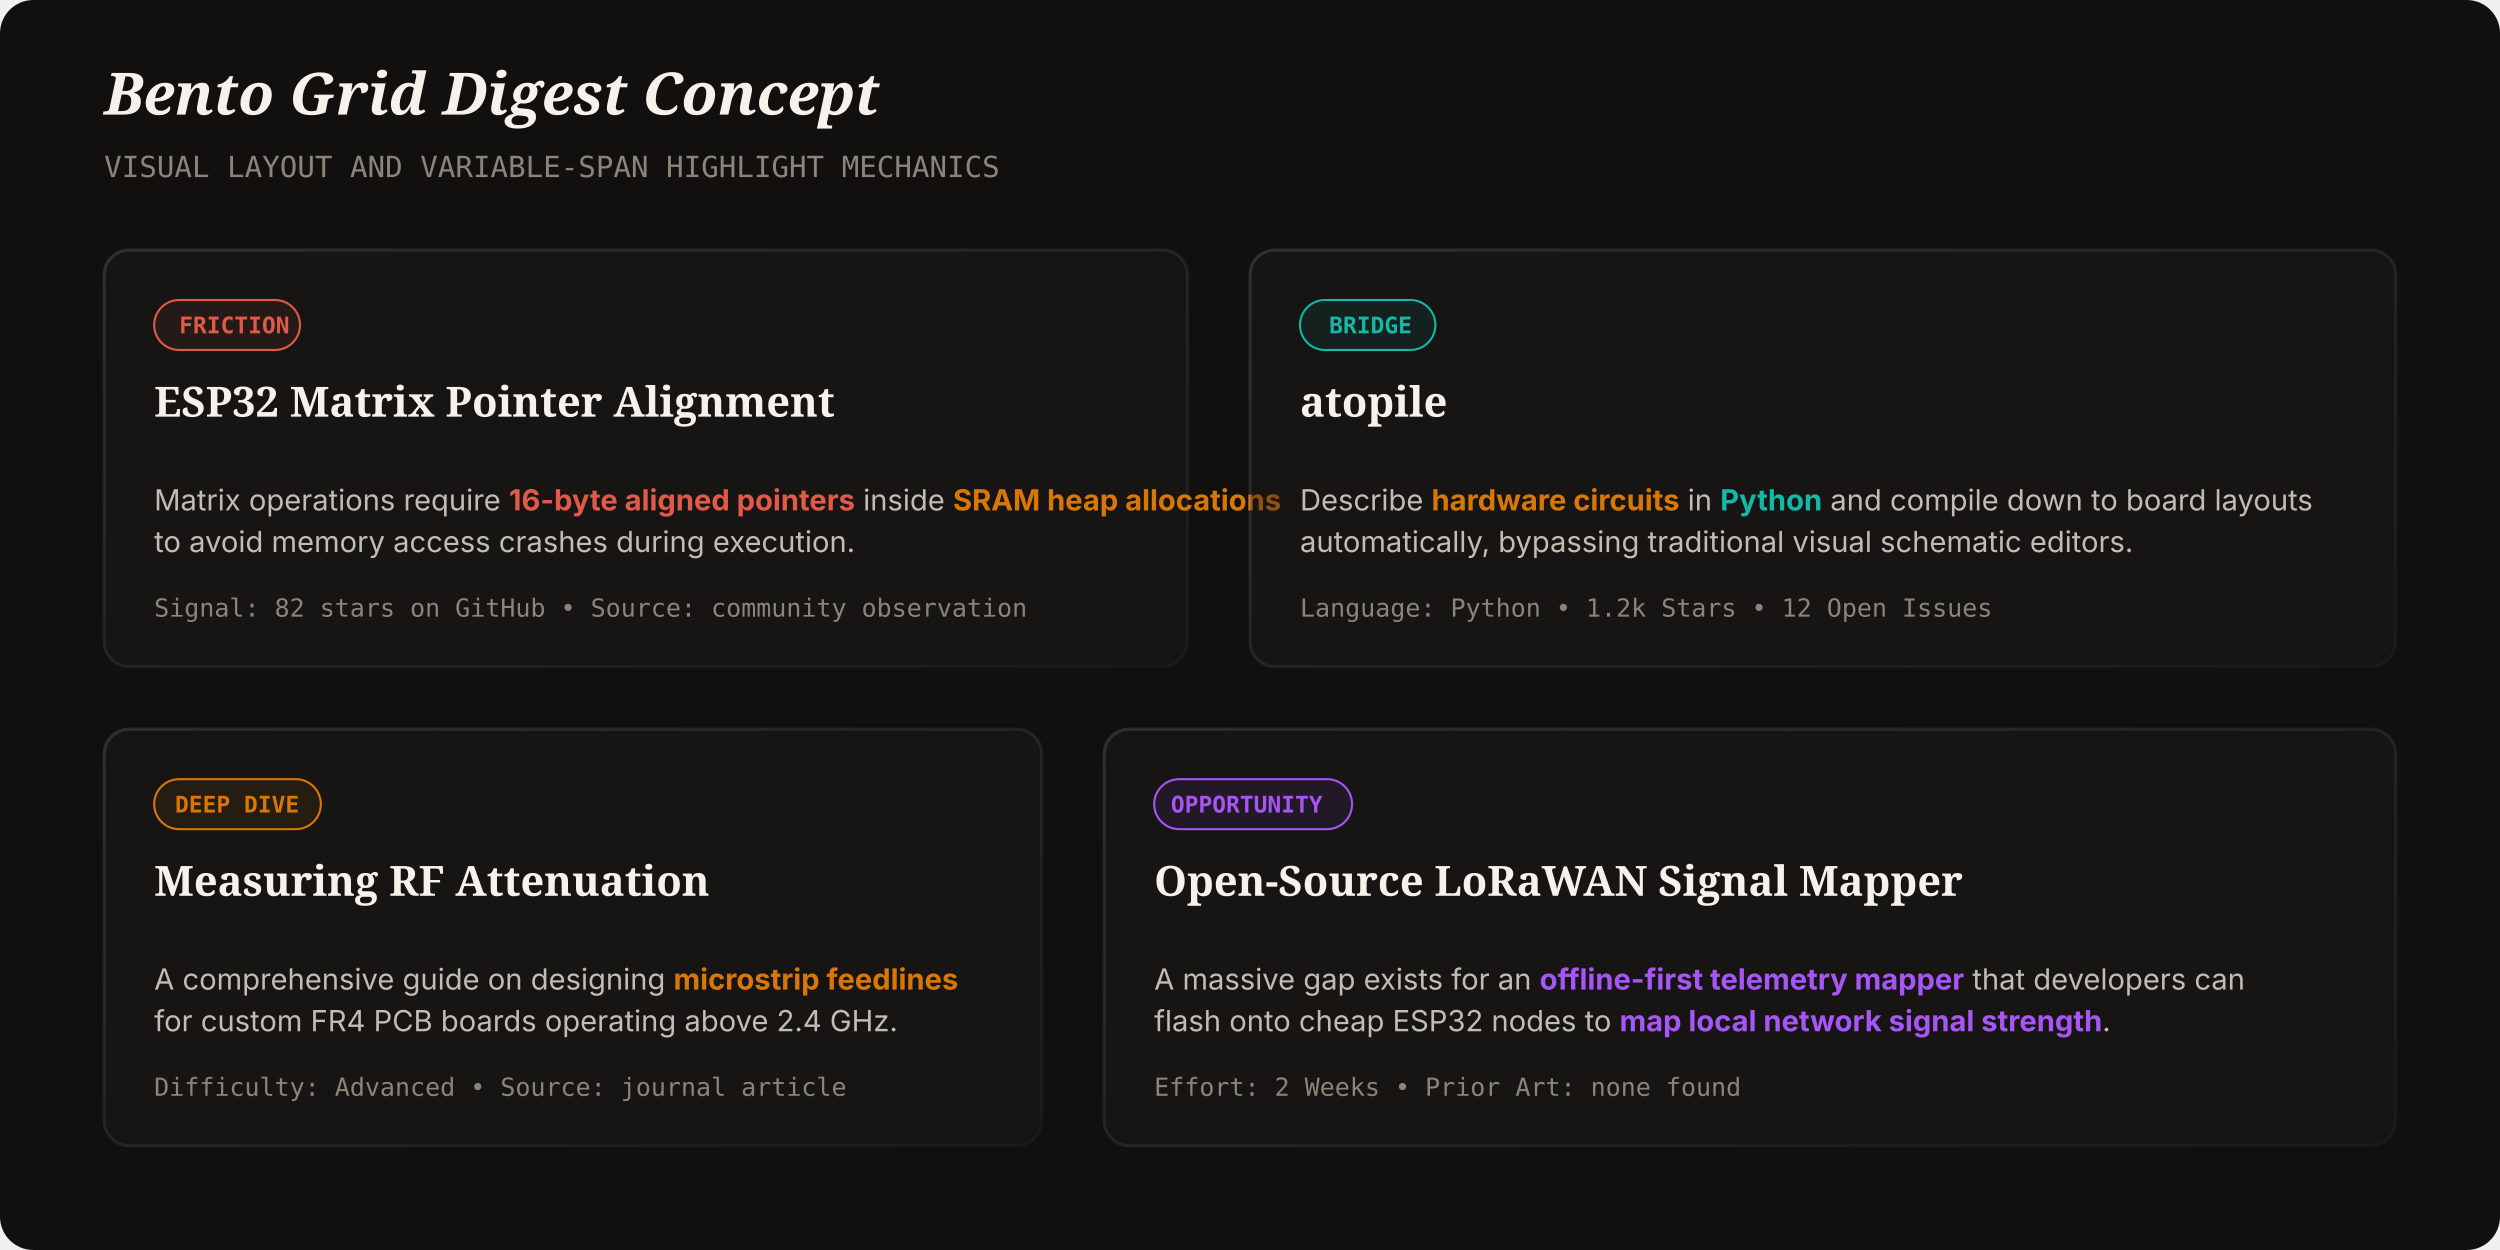
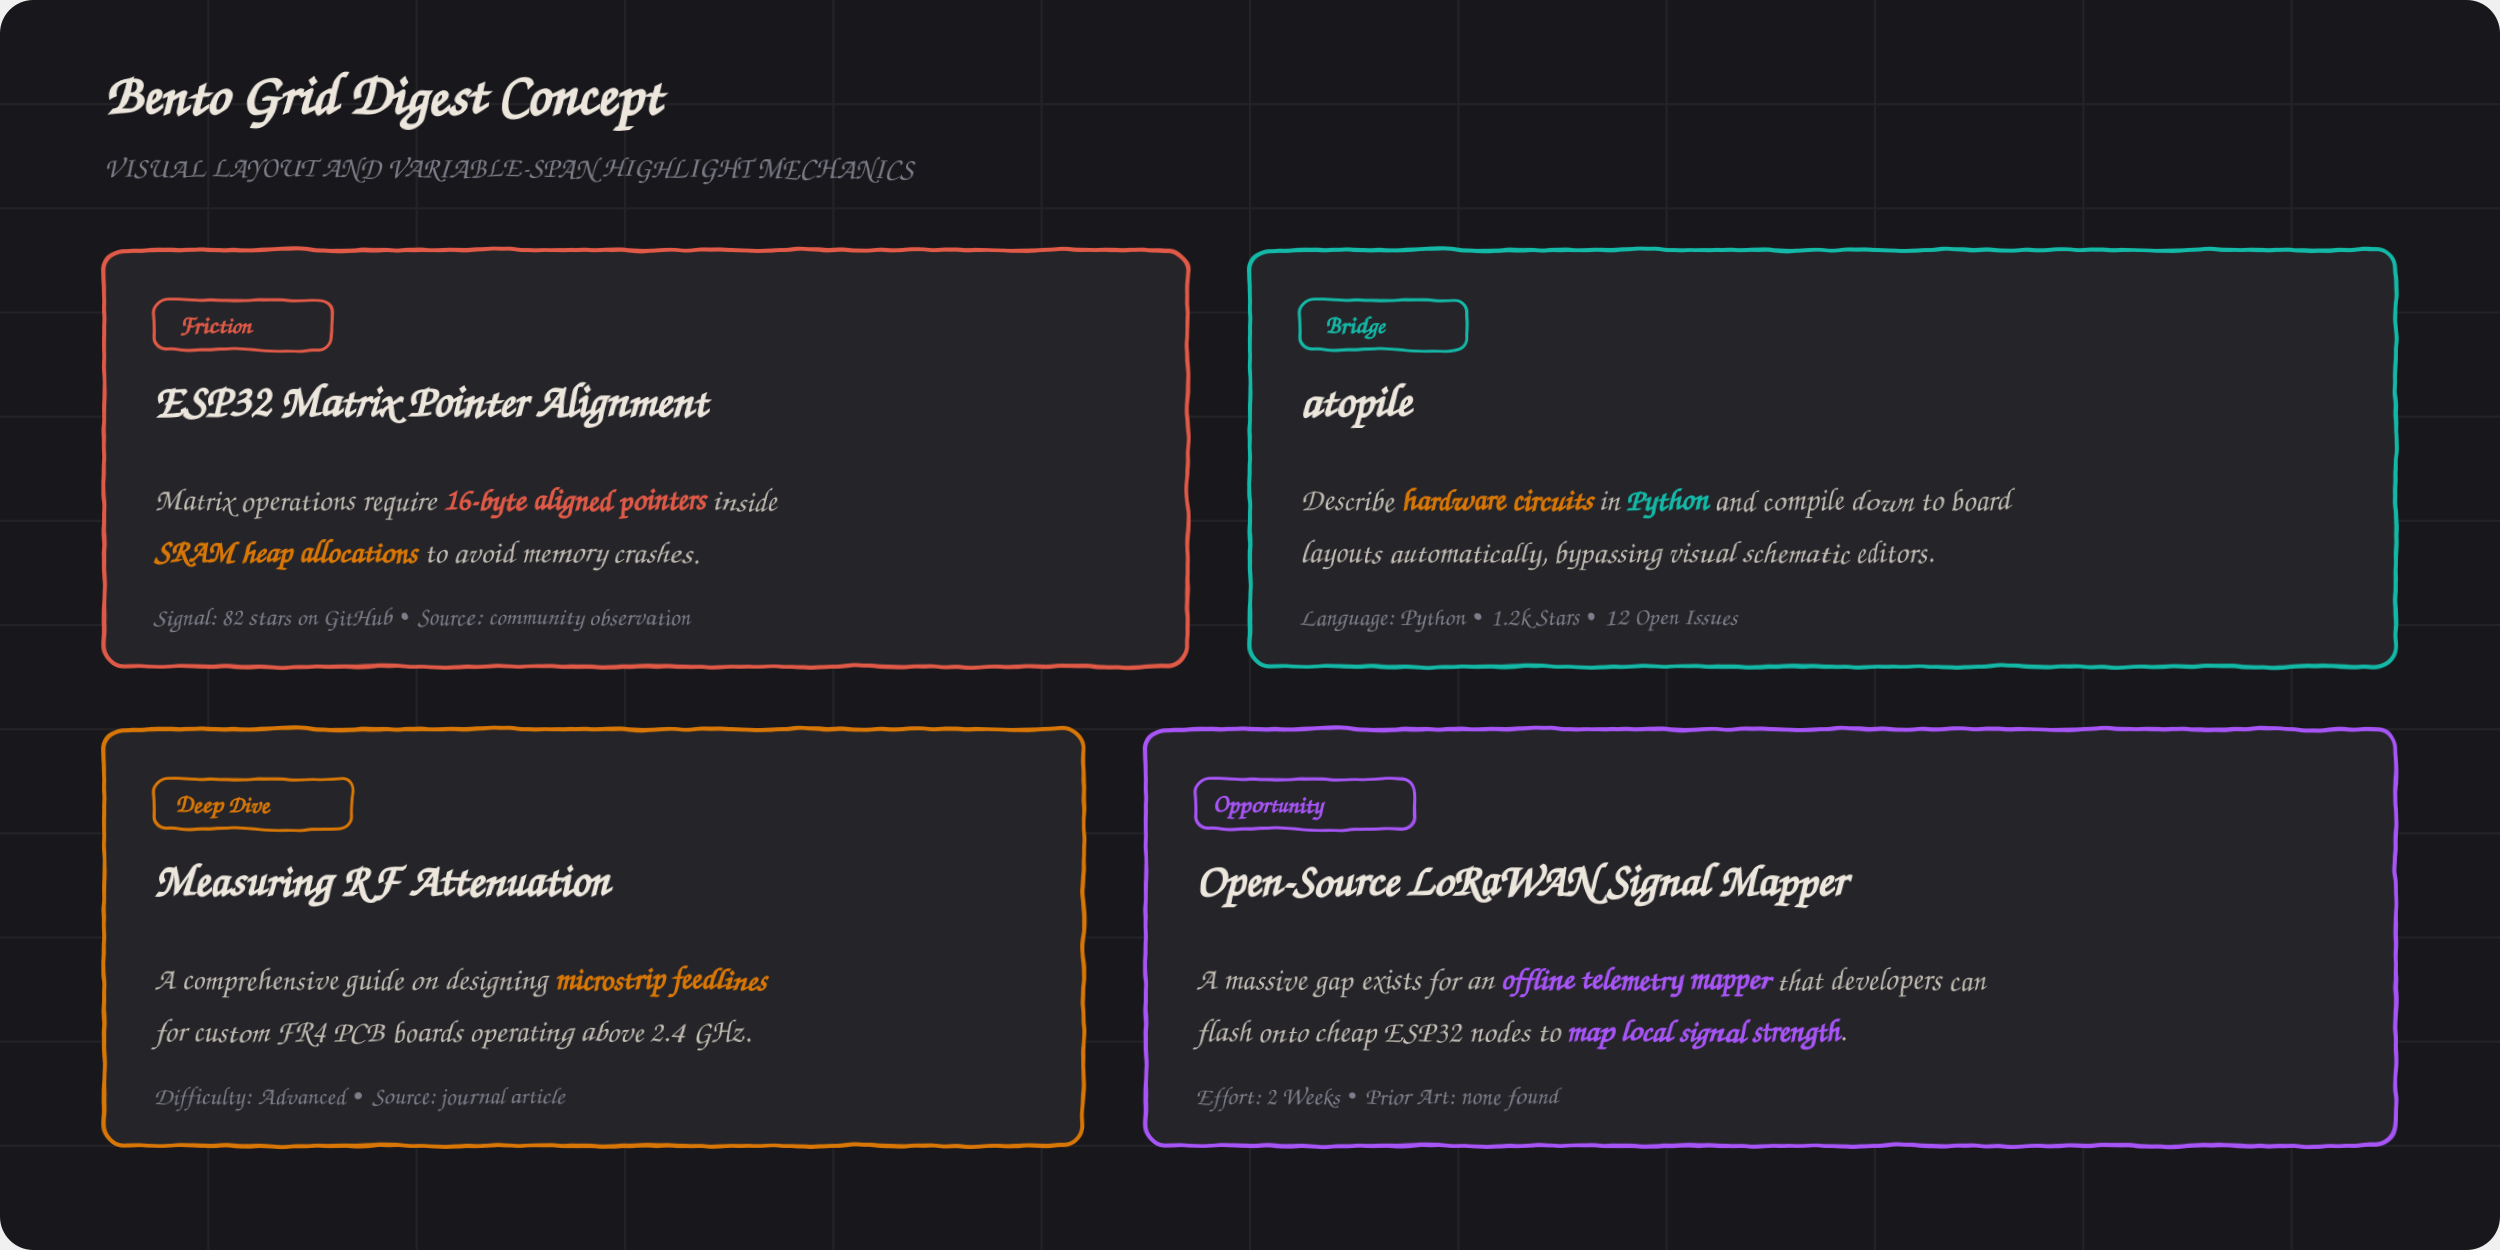
<svg xmlns="http://www.w3.org/2000/svg" width="1200" height="600" viewBox="0 0 1200 600" fill="none">
  <defs>
-     <linearGradient id="card-border-grad" x1="0%" y1="0%" x2="100%" y2="100%">
-       <stop offset="0%" stop-color="#ffffff" stop-opacity="0.12" />
-       <stop offset="100%" stop-color="#ffffff" stop-opacity="0.03" />
-     </linearGradient>
-     <filter id="glass-blur">
-       <feGaussianBlur stdDeviation="10" />
-       <feColorMatrix type="matrix" values="1 0 0 0 0  0 1 0 0 0  0 0 1 0 0  0 0 0 18 -7" />
+     <filter id="rough-edge" x="-10%" y="-10%" width="120%" height="120%">
+       <feTurbulence type="fractalNoise" baseFrequency="0.04" numOctaves="3" result="noise" />
+       <feDisplacementMap in="SourceGraphic" in2="noise" scale="3" xChannelSelector="R" yChannelSelector="G" />
    </filter>
  </defs>
-   <rect width="1200" height="600" rx="16" fill="#11100F" />
-   <text x="50" y="55" font-family="Georgia, serif" font-size="28" font-weight="bold" font-style="italic" fill="#F5F2EC">Bento Grid Digest Concept</text>
-   <text x="50" y="85" font-family="'JetBrains Mono', monospace" font-size="14" fill="#8C8478">VISUAL LAYOUT AND VARIABLE-SPAN HIGHLIGHT MECHANICS</text>
-   <g transform="translate(50, 120)">
-     <rect width="520" height="200" rx="12" fill="#1E1C1B" fill-opacity="0.4" stroke="url(#card-border-grad)" stroke-width="1.5" />
-     <rect x="24" y="24" width="70" height="24" rx="12" fill="rgba(224, 90, 71, 0.08)" stroke="#E05A47" stroke-width="1" />
-     <text x="36" y="40" font-family="'JetBrains Mono', monospace" font-size="11" font-weight="bold" fill="#E05A47">FRICTION</text>
-     <text x="24" y="80" font-family="Georgia, serif" font-size="20" font-weight="bold" fill="#F5F2EC">ESP32 Matrix Pointer Alignment</text>
-     <text x="24" y="125" font-family="-apple-system, sans-serif" font-size="14" fill="#C2BCB2">
+   <rect width="1200" height="600" rx="16" fill="#18181C" />
+   <g opacity="0.05" stroke="#ffffff" stroke-width="1">
+     <path d="M 0,50 L 1200,50 M 0,100 L 1200,100 M 0,150 L 1200,150 M 0,200 L 1200,200 M 0,250 L 1200,250 M 0,300 L 1200,300 M 0,350 L 1200,350 M 0,400 L 1200,400 M 0,450 L 1200,450 M 0,500 L 1200,500 M 0,550 L 1200,550" />
+     <path d="M 100,0 L 100,600 M 200,0 L 200,600 M 300,0 L 300,600 M 400,0 L 400,600 M 500,0 L 500,600 M 600,0 L 600,600 M 700,0 L 700,600 M 800,0 L 800,600 M 900,0 L 900,600 M 1000,0 L 1000,600 M 1100,0 L 1100,600" />
+   </g>
+   <text x="50" y="55" font-family="'Virgil', 'Comic Sans MS', cursive, sans-serif" font-size="28" font-weight="bold" fill="#ECE6DC" filter="url(#rough-edge)">Bento Grid Digest Concept</text>
+   <text x="50" y="85" font-family="'Virgil', 'Comic Sans MS', cursive, sans-serif" font-size="14" fill="#7E7E8A" filter="url(#rough-edge)">VISUAL LAYOUT AND VARIABLE-SPAN HIGHLIGHT MECHANICS</text>
+   <g transform="translate(50, 120)" filter="url(#rough-edge)">
+     <rect width="520" height="200" rx="10" fill="#242429" stroke="#E05A47" stroke-width="2" />
+     <rect x="24" y="24" width="85" height="24" rx="6" fill="none" stroke="#E05A47" stroke-width="1.5" />
+     <text x="36" y="40" font-family="'Virgil', 'Comic Sans MS', cursive, sans-serif" font-size="12" font-weight="bold" fill="#E05A47">Friction</text>
+     <text x="24" y="80" font-family="'Virgil', 'Comic Sans MS', cursive, sans-serif" font-size="22" font-weight="bold" fill="#ECE6DC">ESP32 Matrix Pointer Alignment</text>
+     <text x="24" y="125" font-family="'Virgil', 'Comic Sans MS', cursive, sans-serif" font-size="15" fill="#C2BCB2">
      Matrix operations require <tspan fill="#E05A47" font-weight="bold">16-byte aligned pointers</tspan> inside 
-       <tspan fill="#D97706" font-weight="bold">SRAM heap allocations</tspan>
    </text>
-     <text x="24" y="145" font-family="-apple-system, sans-serif" font-size="14" fill="#C2BCB2">
-       to avoid memory access crashes during execution.
+     <text x="24" y="150" font-family="'Virgil', 'Comic Sans MS', cursive, sans-serif" font-size="15" fill="#C2BCB2">
+       <tspan fill="#D97706" font-weight="bold">SRAM heap allocations</tspan> to avoid memory crashes.
    </text>
-     <text x="24" y="176" font-family="'JetBrains Mono', monospace" font-size="12" fill="#8C8478">Signal: 82 stars on GitHub • Source: community observation</text>
+     <text x="24" y="180" font-family="'Virgil', 'Comic Sans MS', cursive, sans-serif" font-size="12" fill="#7E7E8A">Signal: 82 stars on GitHub • Source: community observation</text>
  </g>
-   <g transform="translate(600, 120)">
-     <rect width="550" height="200" rx="12" fill="#1E1C1B" fill-opacity="0.4" stroke="url(#card-border-grad)" stroke-width="1.5" />
-     <rect x="24" y="24" width="65" height="24" rx="12" fill="rgba(20, 184, 166, 0.08)" stroke="#14B8A6" stroke-width="1" />
-     <text x="38" y="40" font-family="'JetBrains Mono', monospace" font-size="11" font-weight="bold" fill="#14B8A6">BRIDGE</text>
-     <text x="24" y="80" font-family="Georgia, serif" font-size="20" font-weight="bold" fill="#F5F2EC">atopile</text>
-     <text x="24" y="125" font-family="-apple-system, sans-serif" font-size="14" fill="#C2BCB2">
-       Describe <tspan fill="#D97706" font-weight="bold">hardware circuits</tspan> in <tspan fill="#14B8A6" font-weight="bold">Python</tspan> and compile down to board layouts 
+   <g transform="translate(600, 120)" filter="url(#rough-edge)">
+     <rect width="550" height="200" rx="10" fill="#242429" stroke="#14B8A6" stroke-width="2" />
+     <rect x="24" y="24" width="80" height="24" rx="6" fill="none" stroke="#14B8A6" stroke-width="1.5" />
+     <text x="36" y="40" font-family="'Virgil', 'Comic Sans MS', cursive, sans-serif" font-size="12" font-weight="bold" fill="#14B8A6">Bridge</text>
+     <text x="24" y="80" font-family="'Virgil', 'Comic Sans MS', cursive, sans-serif" font-size="22" font-weight="bold" fill="#ECE6DC">atopile</text>
+     <text x="24" y="125" font-family="'Virgil', 'Comic Sans MS', cursive, sans-serif" font-size="15" fill="#C2BCB2">
+       Describe <tspan fill="#D97706" font-weight="bold">hardware circuits</tspan> in <tspan fill="#14B8A6" font-weight="bold">Python</tspan> and compile down to board 
    </text>
-     <text x="24" y="145" font-family="-apple-system, sans-serif" font-size="14" fill="#C2BCB2">
-       automatically, bypassing traditional visual schematic editors.
+     <text x="24" y="150" font-family="'Virgil', 'Comic Sans MS', cursive, sans-serif" font-size="15" fill="#C2BCB2">
+       layouts automatically, bypassing visual schematic editors.
    </text>
-     <text x="24" y="176" font-family="'JetBrains Mono', monospace" font-size="12" fill="#8C8478">Language: Python • 1.2k Stars • 12 Open Issues</text>
+     <text x="24" y="180" font-family="'Virgil', 'Comic Sans MS', cursive, sans-serif" font-size="12" fill="#7E7E8A">Language: Python • 1.2k Stars • 12 Open Issues</text>
  </g>
-   <g transform="translate(50, 350)">
-     <rect width="450" height="200" rx="12" fill="#1E1C1B" fill-opacity="0.4" stroke="url(#card-border-grad)" stroke-width="1.5" />
-     <rect x="24" y="24" width="80" height="24" rx="12" fill="rgba(217, 119, 6, 0.08)" stroke="#D97706" stroke-width="1" />
-     <text x="34" y="40" font-family="'JetBrains Mono', monospace" font-size="11" font-weight="bold" fill="#D97706">DEEP DIVE</text>
-     <text x="24" y="80" font-family="Georgia, serif" font-size="20" font-weight="bold" fill="#F5F2EC">Measuring RF Attenuation</text>
-     <text x="24" y="125" font-family="-apple-system, sans-serif" font-size="14" fill="#C2BCB2">
+   <g transform="translate(50, 350)" filter="url(#rough-edge)">
+     <rect width="470" height="200" rx="10" fill="#242429" stroke="#D97706" stroke-width="2" />
+     <rect x="24" y="24" width="95" height="24" rx="6" fill="none" stroke="#D97706" stroke-width="1.5" />
+     <text x="34" y="40" font-family="'Virgil', 'Comic Sans MS', cursive, sans-serif" font-size="12" font-weight="bold" fill="#D97706">Deep Dive</text>
+     <text x="24" y="80" font-family="'Virgil', 'Comic Sans MS', cursive, sans-serif" font-size="22" font-weight="bold" fill="#ECE6DC">Measuring RF Attenuation</text>
+     <text x="24" y="125" font-family="'Virgil', 'Comic Sans MS', cursive, sans-serif" font-size="15" fill="#C2BCB2">
      A comprehensive guide on designing <tspan fill="#D97706" font-weight="bold">microstrip feedlines</tspan>
    </text>
-     <text x="24" y="145" font-family="-apple-system, sans-serif" font-size="14" fill="#C2BCB2">
+     <text x="24" y="150" font-family="'Virgil', 'Comic Sans MS', cursive, sans-serif" font-size="15" fill="#C2BCB2">
      for custom FR4 PCB boards operating above 2.4 GHz.
    </text>
-     <text x="24" y="176" font-family="'JetBrains Mono', monospace" font-size="12" fill="#8C8478">Difficulty: Advanced • Source: journal article</text>
+     <text x="24" y="180" font-family="'Virgil', 'Comic Sans MS', cursive, sans-serif" font-size="12" fill="#7E7E8A">Difficulty: Advanced • Source: journal article</text>
  </g>
-   <g transform="translate(530, 350)">
-     <rect width="620" height="200" rx="12" fill="#1E1C1B" fill-opacity="0.4" stroke="url(#card-border-grad)" stroke-width="1.5" />
-     <rect x="24" y="24" width="95" height="24" rx="12" fill="rgba(168, 85, 247, 0.08)" stroke="#A855F7" stroke-width="1" />
-     <text x="32" y="40" font-family="'JetBrains Mono', monospace" font-size="11" font-weight="bold" fill="#A855F7">OPPORTUNITY</text>
-     <text x="24" y="80" font-family="Georgia, serif" font-size="20" font-weight="bold" fill="#F5F2EC">Open-Source LoRaWAN Signal Mapper</text>
-     <text x="24" y="125" font-family="-apple-system, sans-serif" font-size="14" fill="#C2BCB2">
-       A massive gap exists for an <tspan fill="#A855F7" font-weight="bold">offline-first telemetry mapper</tspan> that developers can 
+   <g transform="translate(550, 350)" filter="url(#rough-edge)">
+     <rect width="600" height="200" rx="10" fill="#242429" stroke="#A855F7" stroke-width="2" />
+     <rect x="24" y="24" width="105" height="24" rx="6" fill="none" stroke="#A855F7" stroke-width="1.5" />
+     <text x="32" y="40" font-family="'Virgil', 'Comic Sans MS', cursive, sans-serif" font-size="12" font-weight="bold" fill="#A855F7">Opportunity</text>
+     <text x="24" y="80" font-family="'Virgil', 'Comic Sans MS', cursive, sans-serif" font-size="22" font-weight="bold" fill="#ECE6DC">Open-Source LoRaWAN Signal Mapper</text>
+     <text x="24" y="125" font-family="'Virgil', 'Comic Sans MS', cursive, sans-serif" font-size="15" fill="#C2BCB2">
+       A massive gap exists for an <tspan fill="#A855F7" font-weight="bold">offline telemetry mapper</tspan> that developers can 
    </text>
-     <text x="24" y="145" font-family="-apple-system, sans-serif" font-size="14" fill="#C2BCB2">
-       flash onto cheap ESP32 nodes to <tspan fill="#A855F7" font-weight="bold">map local network signal strength</tspan>.
+     <text x="24" y="150" font-family="'Virgil', 'Comic Sans MS', cursive, sans-serif" font-size="15" fill="#C2BCB2">
+       flash onto cheap ESP32 nodes to <tspan fill="#A855F7" font-weight="bold">map local signal strength</tspan>.
    </text>
-     <text x="24" y="176" font-family="'JetBrains Mono', monospace" font-size="12" fill="#8C8478">Effort: 2 Weeks • Prior Art: none found</text>
+     <text x="24" y="180" font-family="'Virgil', 'Comic Sans MS', cursive, sans-serif" font-size="12" fill="#7E7E8A">Effort: 2 Weeks • Prior Art: none found</text>
  </g>
</svg>
